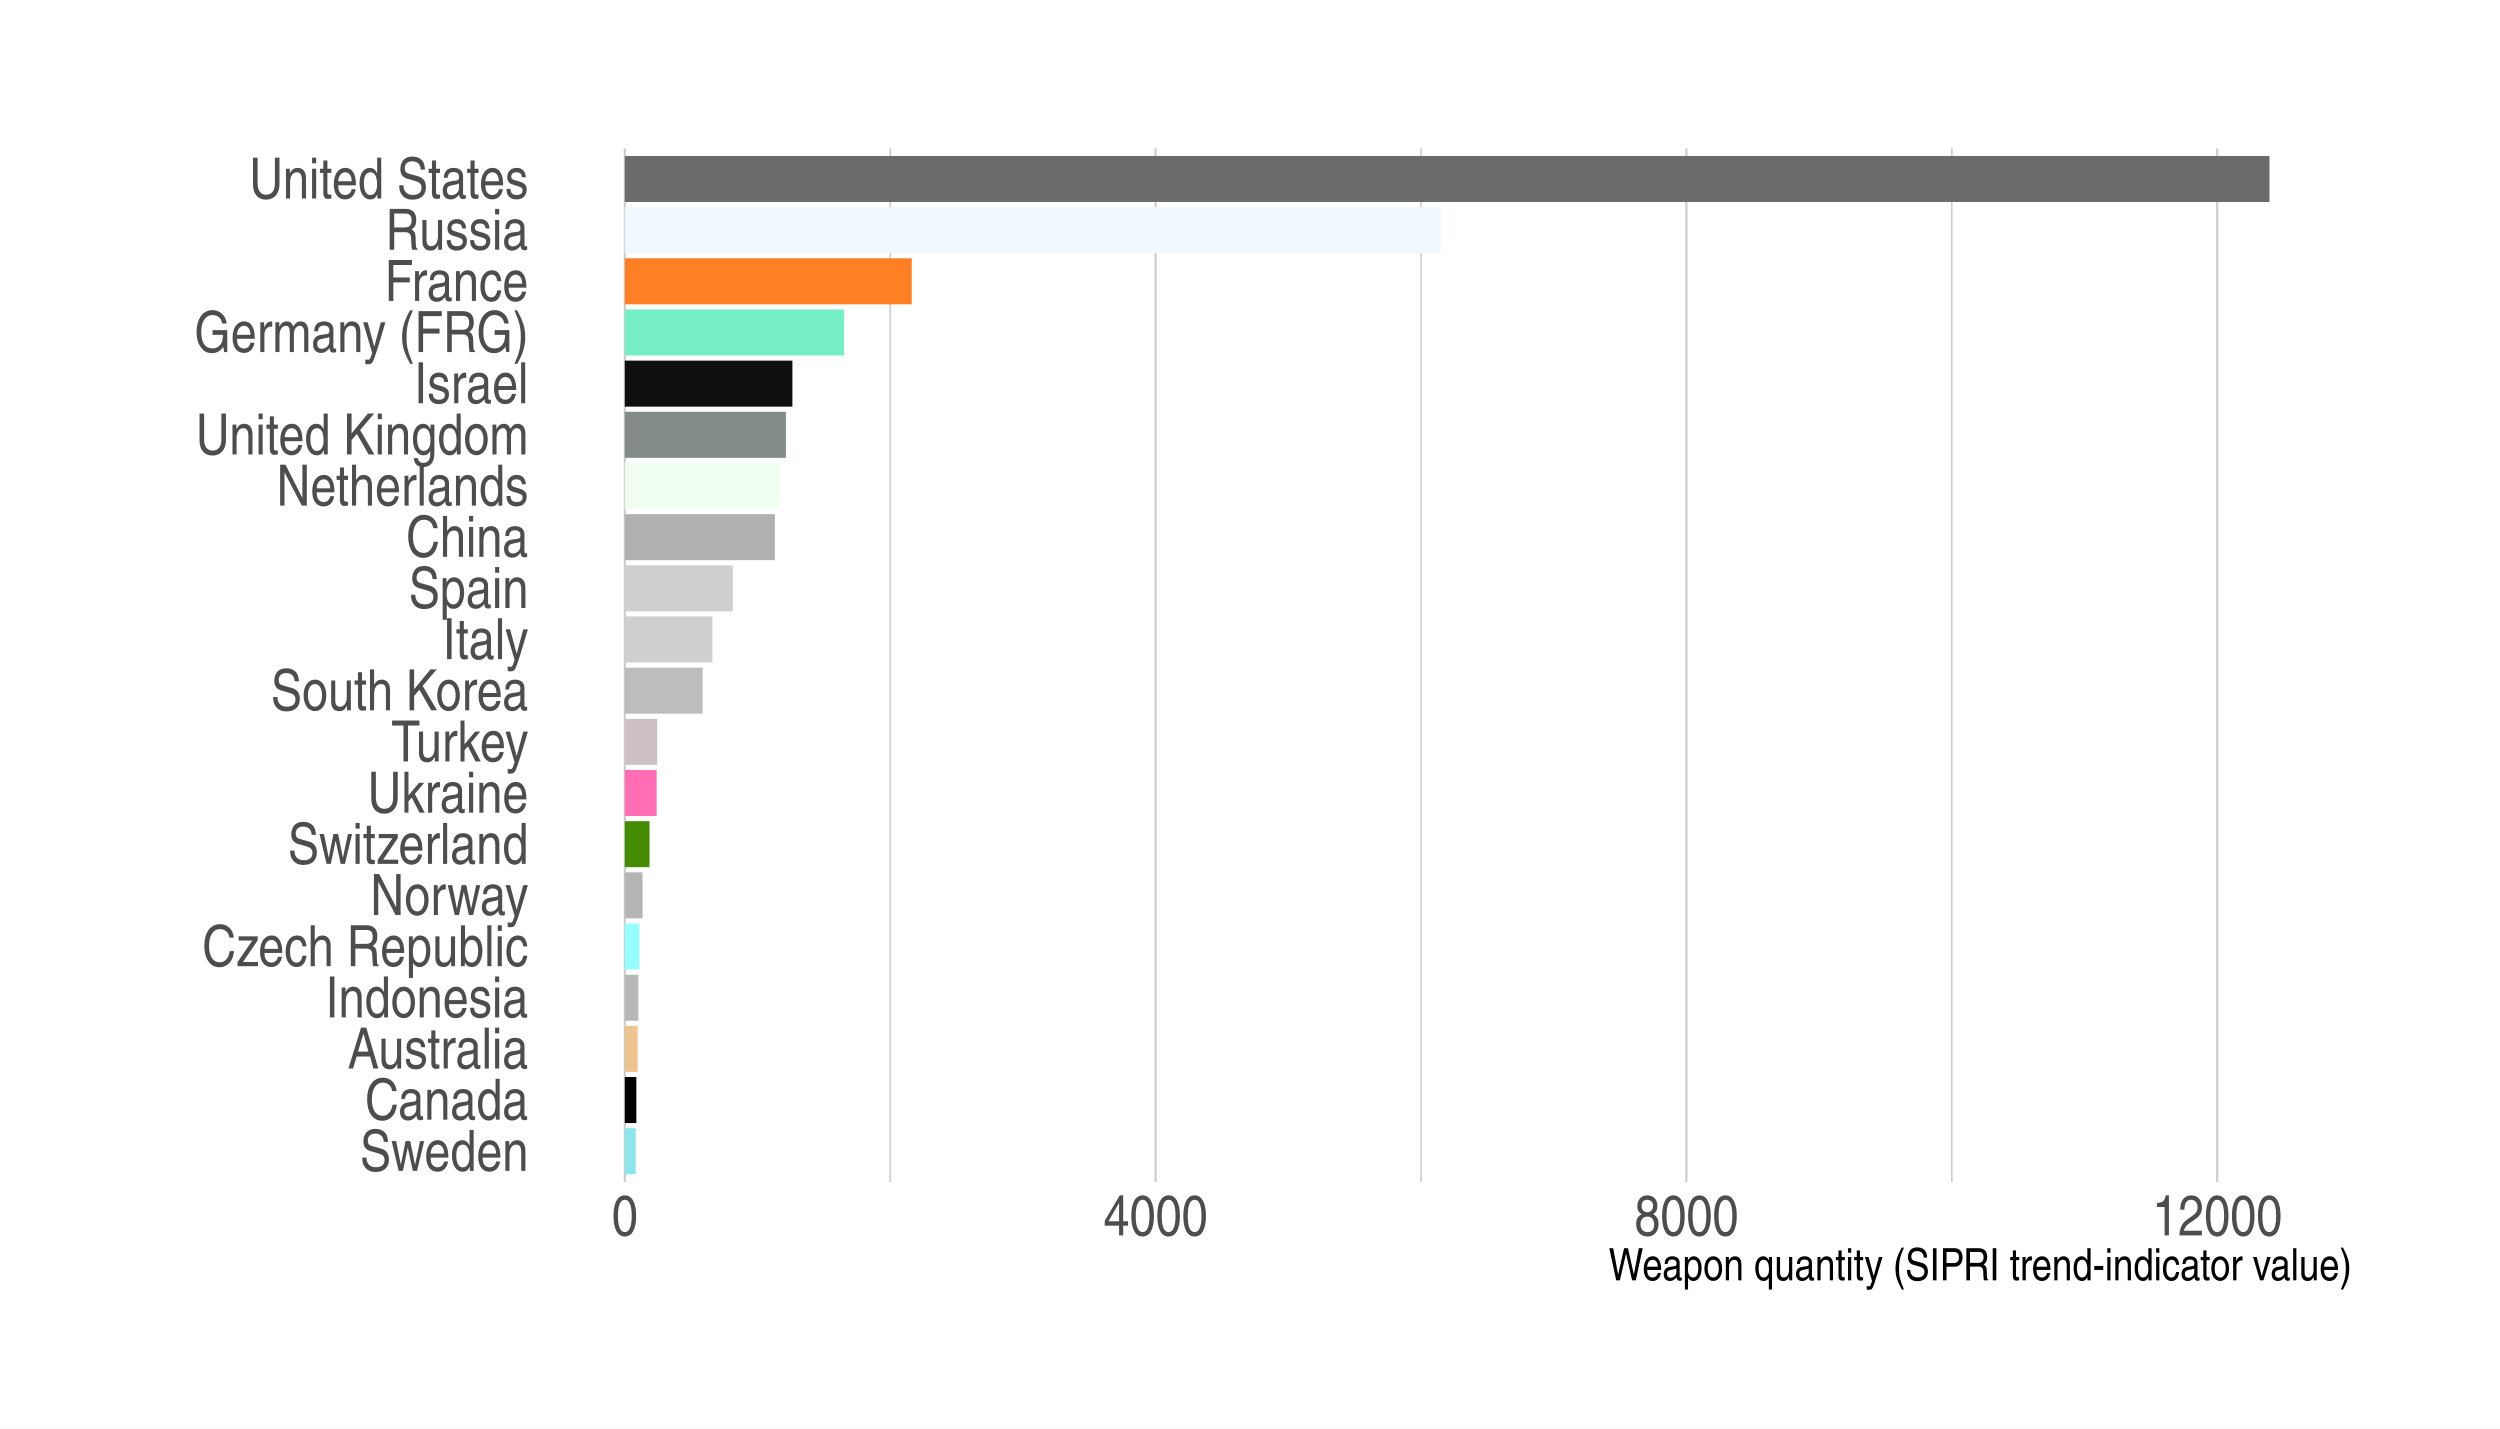
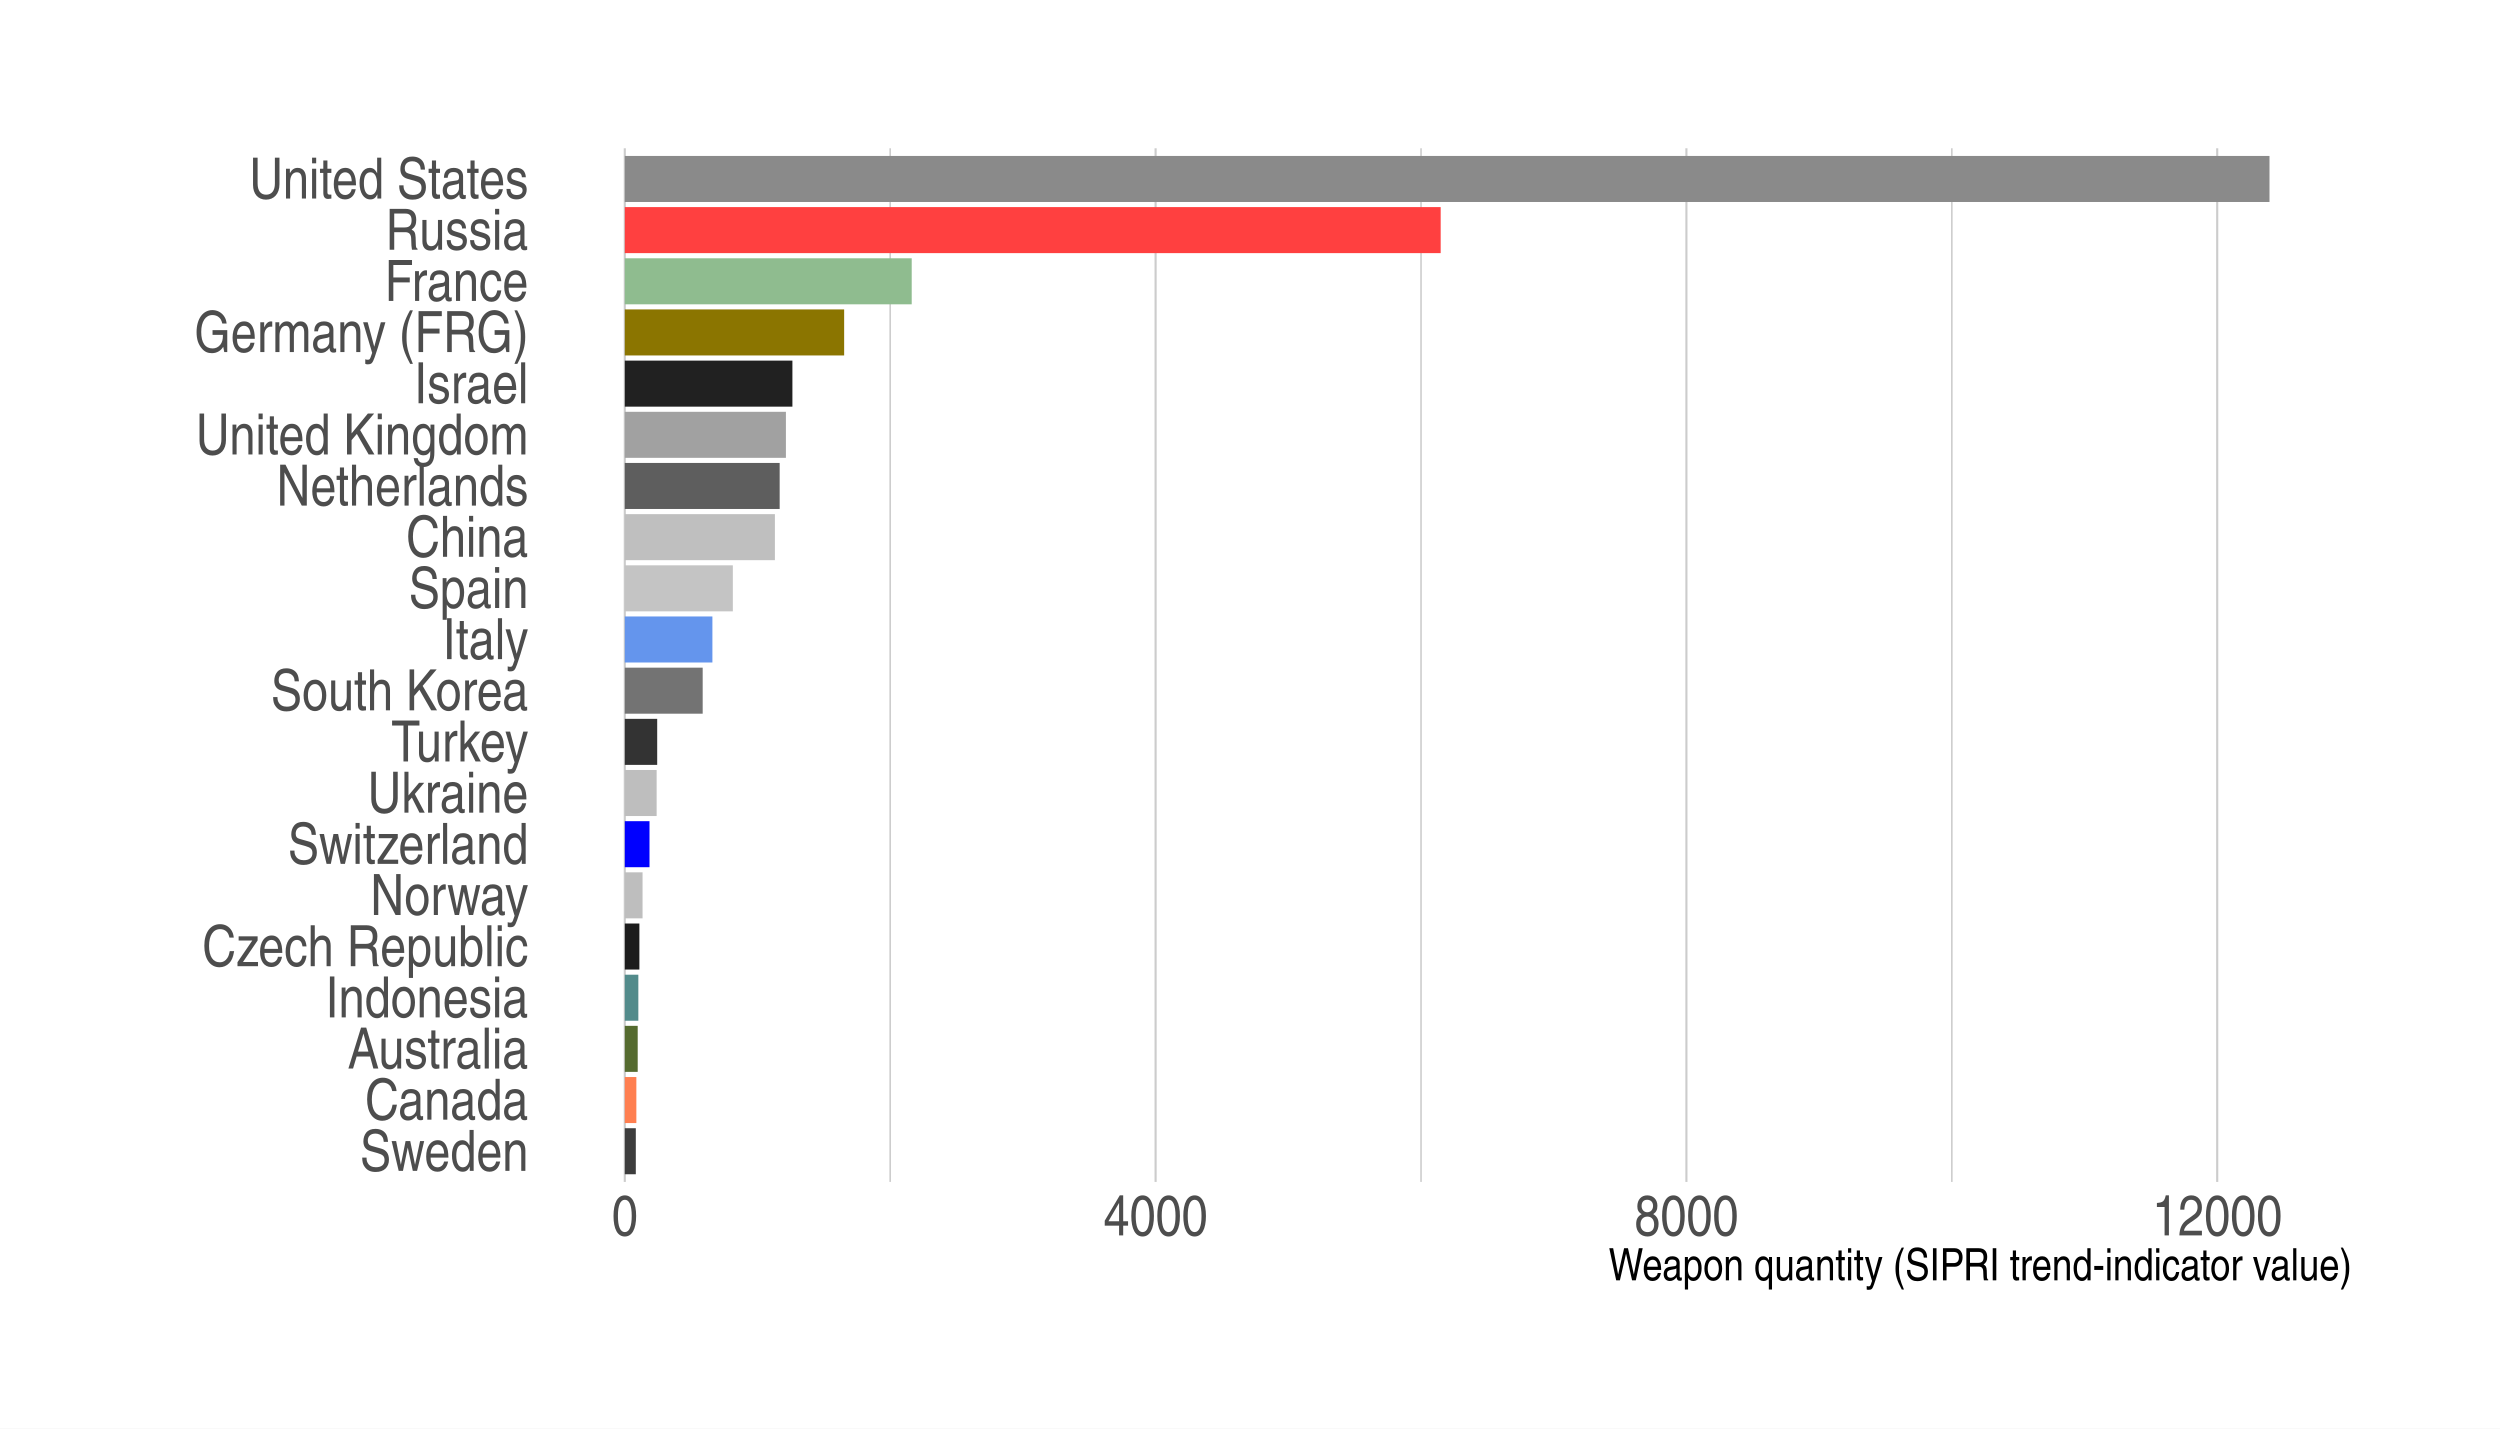
<svg xmlns="http://www.w3.org/2000/svg" class="svglite" width="504.00pt" height="288.00pt" viewBox="0 0 504.00 288.00">
  <defs>
    <style type="text/css">
    .svglite line, .svglite polyline, .svglite polygon, .svglite path, .svglite rect, .svglite circle {
      fill: none;
      stroke: #000000;
      stroke-linecap: round;
      stroke-linejoin: round;
      stroke-miterlimit: 10.00;
    }
  </style>
  </defs>
  <rect width="100%" height="100%" style="stroke: none; fill: #FFFFFF;" />
  <defs>
    <clipPath id="cpMC4wMHw1MDQuMDB8MC4wMHwyODguMDA=">
      <rect x="0.00" y="0.00" width="504.00" height="288.00" />
    </clipPath>
  </defs>
  <g clip-path="url(#cpMC4wMHw1MDQuMDB8MC4wMHwyODguMDA=)">
</g>
  <defs>
    <clipPath id="cpMTA5LjM4fDQ3NC4xMXwyOS44OXwyMzguMjg=">
      <rect x="109.38" y="29.89" width="364.73" height="208.39" />
    </clipPath>
  </defs>
  <g clip-path="url(#cpMTA5LjM4fDQ3NC4xMXwyOS44OXwyMzguMjg=)">
    <polyline points="179.46,238.28 179.46,29.89 " style="stroke-width: 0.32; stroke: #CCCCCC; stroke-linecap: butt;" />
    <polyline points="286.48,238.28 286.48,29.89 " style="stroke-width: 0.32; stroke: #CCCCCC; stroke-linecap: butt;" />
    <polyline points="393.49,238.28 393.49,29.89 " style="stroke-width: 0.32; stroke: #CCCCCC; stroke-linecap: butt;" />
    <polyline points="125.96,238.28 125.96,29.89 " style="stroke-width: 0.43; stroke: #CCCCCC; stroke-linecap: butt;" />
    <polyline points="232.97,238.28 232.97,29.89 " style="stroke-width: 0.43; stroke: #CCCCCC; stroke-linecap: butt;" />
    <polyline points="339.98,238.28 339.98,29.89 " style="stroke-width: 0.43; stroke: #CCCCCC; stroke-linecap: butt;" />
    <polyline points="446.99,238.28 446.99,29.89 " style="stroke-width: 0.43; stroke: #CCCCCC; stroke-linecap: butt;" />
-     <rect x="125.96" y="227.45" width="2.22" height="9.28" style="stroke-width: 1.07; stroke: none; stroke-linecap: square; stroke-linejoin: miter; fill: #8EE5EE;" />
-     <rect x="125.96" y="217.13" width="2.33" height="9.28" style="stroke-width: 1.07; stroke: none; stroke-linecap: square; stroke-linejoin: miter; fill: #000000;" />
-     <rect x="125.96" y="206.81" width="2.60" height="9.28" style="stroke-width: 1.07; stroke: none; stroke-linecap: square; stroke-linejoin: miter; fill: #EEC591;" />
-     <rect x="125.96" y="196.50" width="2.73" height="9.28" style="stroke-width: 1.07; stroke: none; stroke-linecap: square; stroke-linejoin: miter; fill: #B8B8B8;" />
-     <rect x="125.96" y="186.18" width="2.94" height="9.28" style="stroke-width: 1.07; stroke: none; stroke-linecap: square; stroke-linejoin: miter; fill: #97FFFF;" />
-     <rect x="125.96" y="175.86" width="3.58" height="9.28" style="stroke-width: 1.07; stroke: none; stroke-linecap: square; stroke-linejoin: miter; fill: #B5B5B5;" />
-     <rect x="125.96" y="165.55" width="4.98" height="9.28" style="stroke-width: 1.07; stroke: none; stroke-linecap: square; stroke-linejoin: miter; fill: #458B00;" />
-     <rect x="125.96" y="155.23" width="6.42" height="9.28" style="stroke-width: 1.07; stroke: none; stroke-linecap: square; stroke-linejoin: miter; fill: #FF6EB4;" />
-     <rect x="125.96" y="144.92" width="6.53" height="9.28" style="stroke-width: 1.07; stroke: none; stroke-linecap: square; stroke-linejoin: miter; fill: #CDC1C5;" />
-     <rect x="125.96" y="134.60" width="15.70" height="9.28" style="stroke-width: 1.07; stroke: none; stroke-linecap: square; stroke-linejoin: miter; fill: #BDBDBD;" />
-     <rect x="125.96" y="124.28" width="17.66" height="9.28" style="stroke-width: 1.07; stroke: none; stroke-linecap: square; stroke-linejoin: miter; fill: #CFCFCF;" />
-     <rect x="125.96" y="113.97" width="21.78" height="9.28" style="stroke-width: 1.07; stroke: none; stroke-linecap: square; stroke-linejoin: miter; fill: #CFCFCF;" />
-     <rect x="125.96" y="103.65" width="30.26" height="9.28" style="stroke-width: 1.07; stroke: none; stroke-linecap: square; stroke-linejoin: miter; fill: #B0B0B0;" />
-     <rect x="125.96" y="93.33" width="31.22" height="9.28" style="stroke-width: 1.07; stroke: none; stroke-linecap: square; stroke-linejoin: miter; fill: #F0FFF0;" />
-     <rect x="125.96" y="83.02" width="32.48" height="9.28" style="stroke-width: 1.07; stroke: none; stroke-linecap: square; stroke-linejoin: miter; fill: #838B8B;" />
-     <rect x="125.96" y="72.70" width="33.79" height="9.28" style="stroke-width: 1.07; stroke: none; stroke-linecap: square; stroke-linejoin: miter; fill: #0F0F0F;" />
-     <rect x="125.96" y="62.38" width="44.22" height="9.28" style="stroke-width: 1.07; stroke: none; stroke-linecap: square; stroke-linejoin: miter; fill: #76EEC6;" />
-     <rect x="125.96" y="52.07" width="57.84" height="9.28" style="stroke-width: 1.07; stroke: none; stroke-linecap: square; stroke-linejoin: miter; fill: #FF7F24;" />
-     <rect x="125.96" y="41.75" width="164.48" height="9.28" style="stroke-width: 1.07; stroke: none; stroke-linecap: square; stroke-linejoin: miter; fill: #F0F8FF;" />
-     <rect x="125.96" y="31.44" width="331.57" height="9.28" style="stroke-width: 1.07; stroke: none; stroke-linecap: square; stroke-linejoin: miter; fill: #6B6B6B;" />
+     <rect x="125.96" y="227.45" width="2.22" height="9.28" style="stroke-width: 1.07; stroke: none; stroke-linecap: square; stroke-linejoin: miter; fill: #3D3D3D;" />
+     <rect x="125.96" y="217.13" width="2.33" height="9.28" style="stroke-width: 1.07; stroke: none; stroke-linecap: square; stroke-linejoin: miter; fill: #FF7F50;" />
+     <rect x="125.96" y="206.81" width="2.60" height="9.28" style="stroke-width: 1.07; stroke: none; stroke-linecap: square; stroke-linejoin: miter; fill: #556B2F;" />
+     <rect x="125.96" y="196.50" width="2.73" height="9.28" style="stroke-width: 1.07; stroke: none; stroke-linecap: square; stroke-linejoin: miter; fill: #528B8B;" />
+     <rect x="125.96" y="186.18" width="2.94" height="9.28" style="stroke-width: 1.07; stroke: none; stroke-linecap: square; stroke-linejoin: miter; fill: #1C1C1C;" />
+     <rect x="125.96" y="175.86" width="3.58" height="9.28" style="stroke-width: 1.07; stroke: none; stroke-linecap: square; stroke-linejoin: miter; fill: #BEBEBE;" />
+     <rect x="125.96" y="165.55" width="4.98" height="9.28" style="stroke-width: 1.07; stroke: none; stroke-linecap: square; stroke-linejoin: miter; fill: #0000FF;" />
+     <rect x="125.96" y="155.23" width="6.42" height="9.28" style="stroke-width: 1.07; stroke: none; stroke-linecap: square; stroke-linejoin: miter; fill: #BEBEBE;" />
+     <rect x="125.96" y="144.92" width="6.53" height="9.28" style="stroke-width: 1.07; stroke: none; stroke-linecap: square; stroke-linejoin: miter; fill: #333333;" />
+     <rect x="125.96" y="134.60" width="15.70" height="9.28" style="stroke-width: 1.07; stroke: none; stroke-linecap: square; stroke-linejoin: miter; fill: #737373;" />
+     <rect x="125.96" y="124.28" width="17.66" height="9.28" style="stroke-width: 1.07; stroke: none; stroke-linecap: square; stroke-linejoin: miter; fill: #6495ED;" />
+     <rect x="125.96" y="113.97" width="21.78" height="9.28" style="stroke-width: 1.07; stroke: none; stroke-linecap: square; stroke-linejoin: miter; fill: #C4C4C4;" />
+     <rect x="125.96" y="103.65" width="30.26" height="9.28" style="stroke-width: 1.07; stroke: none; stroke-linecap: square; stroke-linejoin: miter; fill: #BFBFBF;" />
+     <rect x="125.96" y="93.33" width="31.22" height="9.28" style="stroke-width: 1.07; stroke: none; stroke-linecap: square; stroke-linejoin: miter; fill: #5E5E5E;" />
+     <rect x="125.96" y="83.02" width="32.48" height="9.28" style="stroke-width: 1.07; stroke: none; stroke-linecap: square; stroke-linejoin: miter; fill: #A1A1A1;" />
+     <rect x="125.96" y="72.70" width="33.79" height="9.28" style="stroke-width: 1.07; stroke: none; stroke-linecap: square; stroke-linejoin: miter; fill: #212121;" />
+     <rect x="125.96" y="62.38" width="44.22" height="9.28" style="stroke-width: 1.07; stroke: none; stroke-linecap: square; stroke-linejoin: miter; fill: #8B7500;" />
+     <rect x="125.96" y="52.07" width="57.84" height="9.28" style="stroke-width: 1.07; stroke: none; stroke-linecap: square; stroke-linejoin: miter; fill: #8FBC8F;" />
+     <rect x="125.96" y="41.75" width="164.48" height="9.28" style="stroke-width: 1.07; stroke: none; stroke-linecap: square; stroke-linejoin: miter; fill: #FF4040;" />
+     <rect x="125.96" y="31.44" width="331.57" height="9.28" style="stroke-width: 1.07; stroke: none; stroke-linecap: square; stroke-linejoin: miter; fill: #8A8A8A;" />
  </g>
  <g clip-path="url(#cpMC4wMHw1MDQuMDB8MC4wMHwyODguMDA=)">
    <text x="106.52" y="236.05" text-anchor="end" style="font-size: 11.50px; fill: #4D4D4D; font-family: Liberation Sans Narrow;" textLength="34.06px" lengthAdjust="spacingAndGlyphs">Sweden</text>
    <text x="106.52" y="225.73" text-anchor="end" style="font-size: 11.50px; fill: #4D4D4D; font-family: Liberation Sans Narrow;" textLength="33.01px" lengthAdjust="spacingAndGlyphs">Canada</text>
    <text x="106.52" y="215.41" text-anchor="end" style="font-size: 11.50px; fill: #4D4D4D; font-family: Liberation Sans Narrow;" textLength="36.68px" lengthAdjust="spacingAndGlyphs">Australia</text>
    <text x="106.52" y="205.10" text-anchor="end" style="font-size: 11.50px; fill: #4D4D4D; font-family: Liberation Sans Narrow;" textLength="40.88px" lengthAdjust="spacingAndGlyphs">Indonesia</text>
    <text x="106.52" y="194.78" text-anchor="end" style="font-size: 11.50px; fill: #4D4D4D; font-family: Liberation Sans Narrow;" textLength="66.02px" lengthAdjust="spacingAndGlyphs">Czech Republic</text>
    <text x="106.52" y="184.46" text-anchor="end" style="font-size: 11.50px; fill: #4D4D4D; font-family: Liberation Sans Narrow;" textLength="31.95px" lengthAdjust="spacingAndGlyphs">Norway</text>
    <text x="106.52" y="174.15" text-anchor="end" style="font-size: 11.50px; fill: #4D4D4D; font-family: Liberation Sans Narrow;" textLength="48.72px" lengthAdjust="spacingAndGlyphs">Switzerland</text>
    <text x="106.52" y="163.83" text-anchor="end" style="font-size: 11.50px; fill: #4D4D4D; font-family: Liberation Sans Narrow;" textLength="32.48px" lengthAdjust="spacingAndGlyphs">Ukraine</text>
    <text x="106.52" y="153.51" text-anchor="end" style="font-size: 11.50px; fill: #4D4D4D; font-family: Liberation Sans Narrow;" textLength="28.47px" lengthAdjust="spacingAndGlyphs">Turkey</text>
    <text x="106.52" y="143.20" text-anchor="end" style="font-size: 11.50px; fill: #4D4D4D; font-family: Liberation Sans Narrow;" textLength="52.40px" lengthAdjust="spacingAndGlyphs">South Korea</text>
    <text x="106.52" y="132.88" text-anchor="end" style="font-size: 11.50px; fill: #4D4D4D; font-family: Liberation Sans Narrow;" textLength="17.29px" lengthAdjust="spacingAndGlyphs">Italy</text>
    <text x="106.52" y="122.57" text-anchor="end" style="font-size: 11.50px; fill: #4D4D4D; font-family: Liberation Sans Narrow;" textLength="24.11px" lengthAdjust="spacingAndGlyphs">Spain</text>
    <text x="106.52" y="112.25" text-anchor="end" style="font-size: 11.50px; fill: #4D4D4D; font-family: Liberation Sans Narrow;" textLength="24.62px" lengthAdjust="spacingAndGlyphs">China</text>
    <text x="106.52" y="101.93" text-anchor="end" style="font-size: 11.50px; fill: #4D4D4D; font-family: Liberation Sans Narrow;" textLength="50.82px" lengthAdjust="spacingAndGlyphs">Netherlands</text>
    <text x="106.52" y="91.62" text-anchor="end" style="font-size: 11.50px; fill: #4D4D4D; font-family: Liberation Sans Narrow;" textLength="67.07px" lengthAdjust="spacingAndGlyphs">United Kingdom</text>
    <text x="106.52" y="81.30" text-anchor="end" style="font-size: 11.50px; fill: #4D4D4D; font-family: Liberation Sans Narrow;" textLength="23.05px" lengthAdjust="spacingAndGlyphs">Israel</text>
    <text x="106.52" y="70.98" text-anchor="end" style="font-size: 11.50px; fill: #4D4D4D; font-family: Liberation Sans Narrow;" textLength="67.57px" lengthAdjust="spacingAndGlyphs">Germany (FRG)</text>
    <text x="106.52" y="60.67" text-anchor="end" style="font-size: 11.50px; fill: #4D4D4D; font-family: Liberation Sans Narrow;" textLength="29.34px" lengthAdjust="spacingAndGlyphs">France</text>
    <text x="106.52" y="50.35" text-anchor="end" style="font-size: 11.50px; fill: #4D4D4D; font-family: Liberation Sans Narrow;" textLength="28.81px" lengthAdjust="spacingAndGlyphs">Russia</text>
    <text x="106.52" y="40.03" text-anchor="end" style="font-size: 11.50px; fill: #4D4D4D; font-family: Liberation Sans Narrow;" textLength="56.59px" lengthAdjust="spacingAndGlyphs">United States</text>
    <text x="125.96" y="249.06" text-anchor="middle" style="font-size: 11.50px; fill: #4D4D4D; font-family: Liberation Sans Narrow;" textLength="5.24px" lengthAdjust="spacingAndGlyphs">0</text>
    <text x="232.97" y="249.06" text-anchor="middle" style="font-size: 11.50px; fill: #4D4D4D; font-family: Liberation Sans Narrow;" textLength="20.97px" lengthAdjust="spacingAndGlyphs">4000</text>
    <text x="339.98" y="249.06" text-anchor="middle" style="font-size: 11.50px; fill: #4D4D4D; font-family: Liberation Sans Narrow;" textLength="20.97px" lengthAdjust="spacingAndGlyphs">8000</text>
    <text x="446.99" y="249.06" text-anchor="middle" style="font-size: 11.50px; fill: #4D4D4D; font-family: Liberation Sans Narrow;" textLength="26.21px" lengthAdjust="spacingAndGlyphs">12000</text>
    <text x="474.11" y="258.11" text-anchor="end" style="font-size: 9.00px; font-family: Liberation Sans Narrow;" textLength="150.43px" lengthAdjust="spacingAndGlyphs">Weapon quantity (SIPRI trend-indicator value)</text>
  </g>
</svg>
